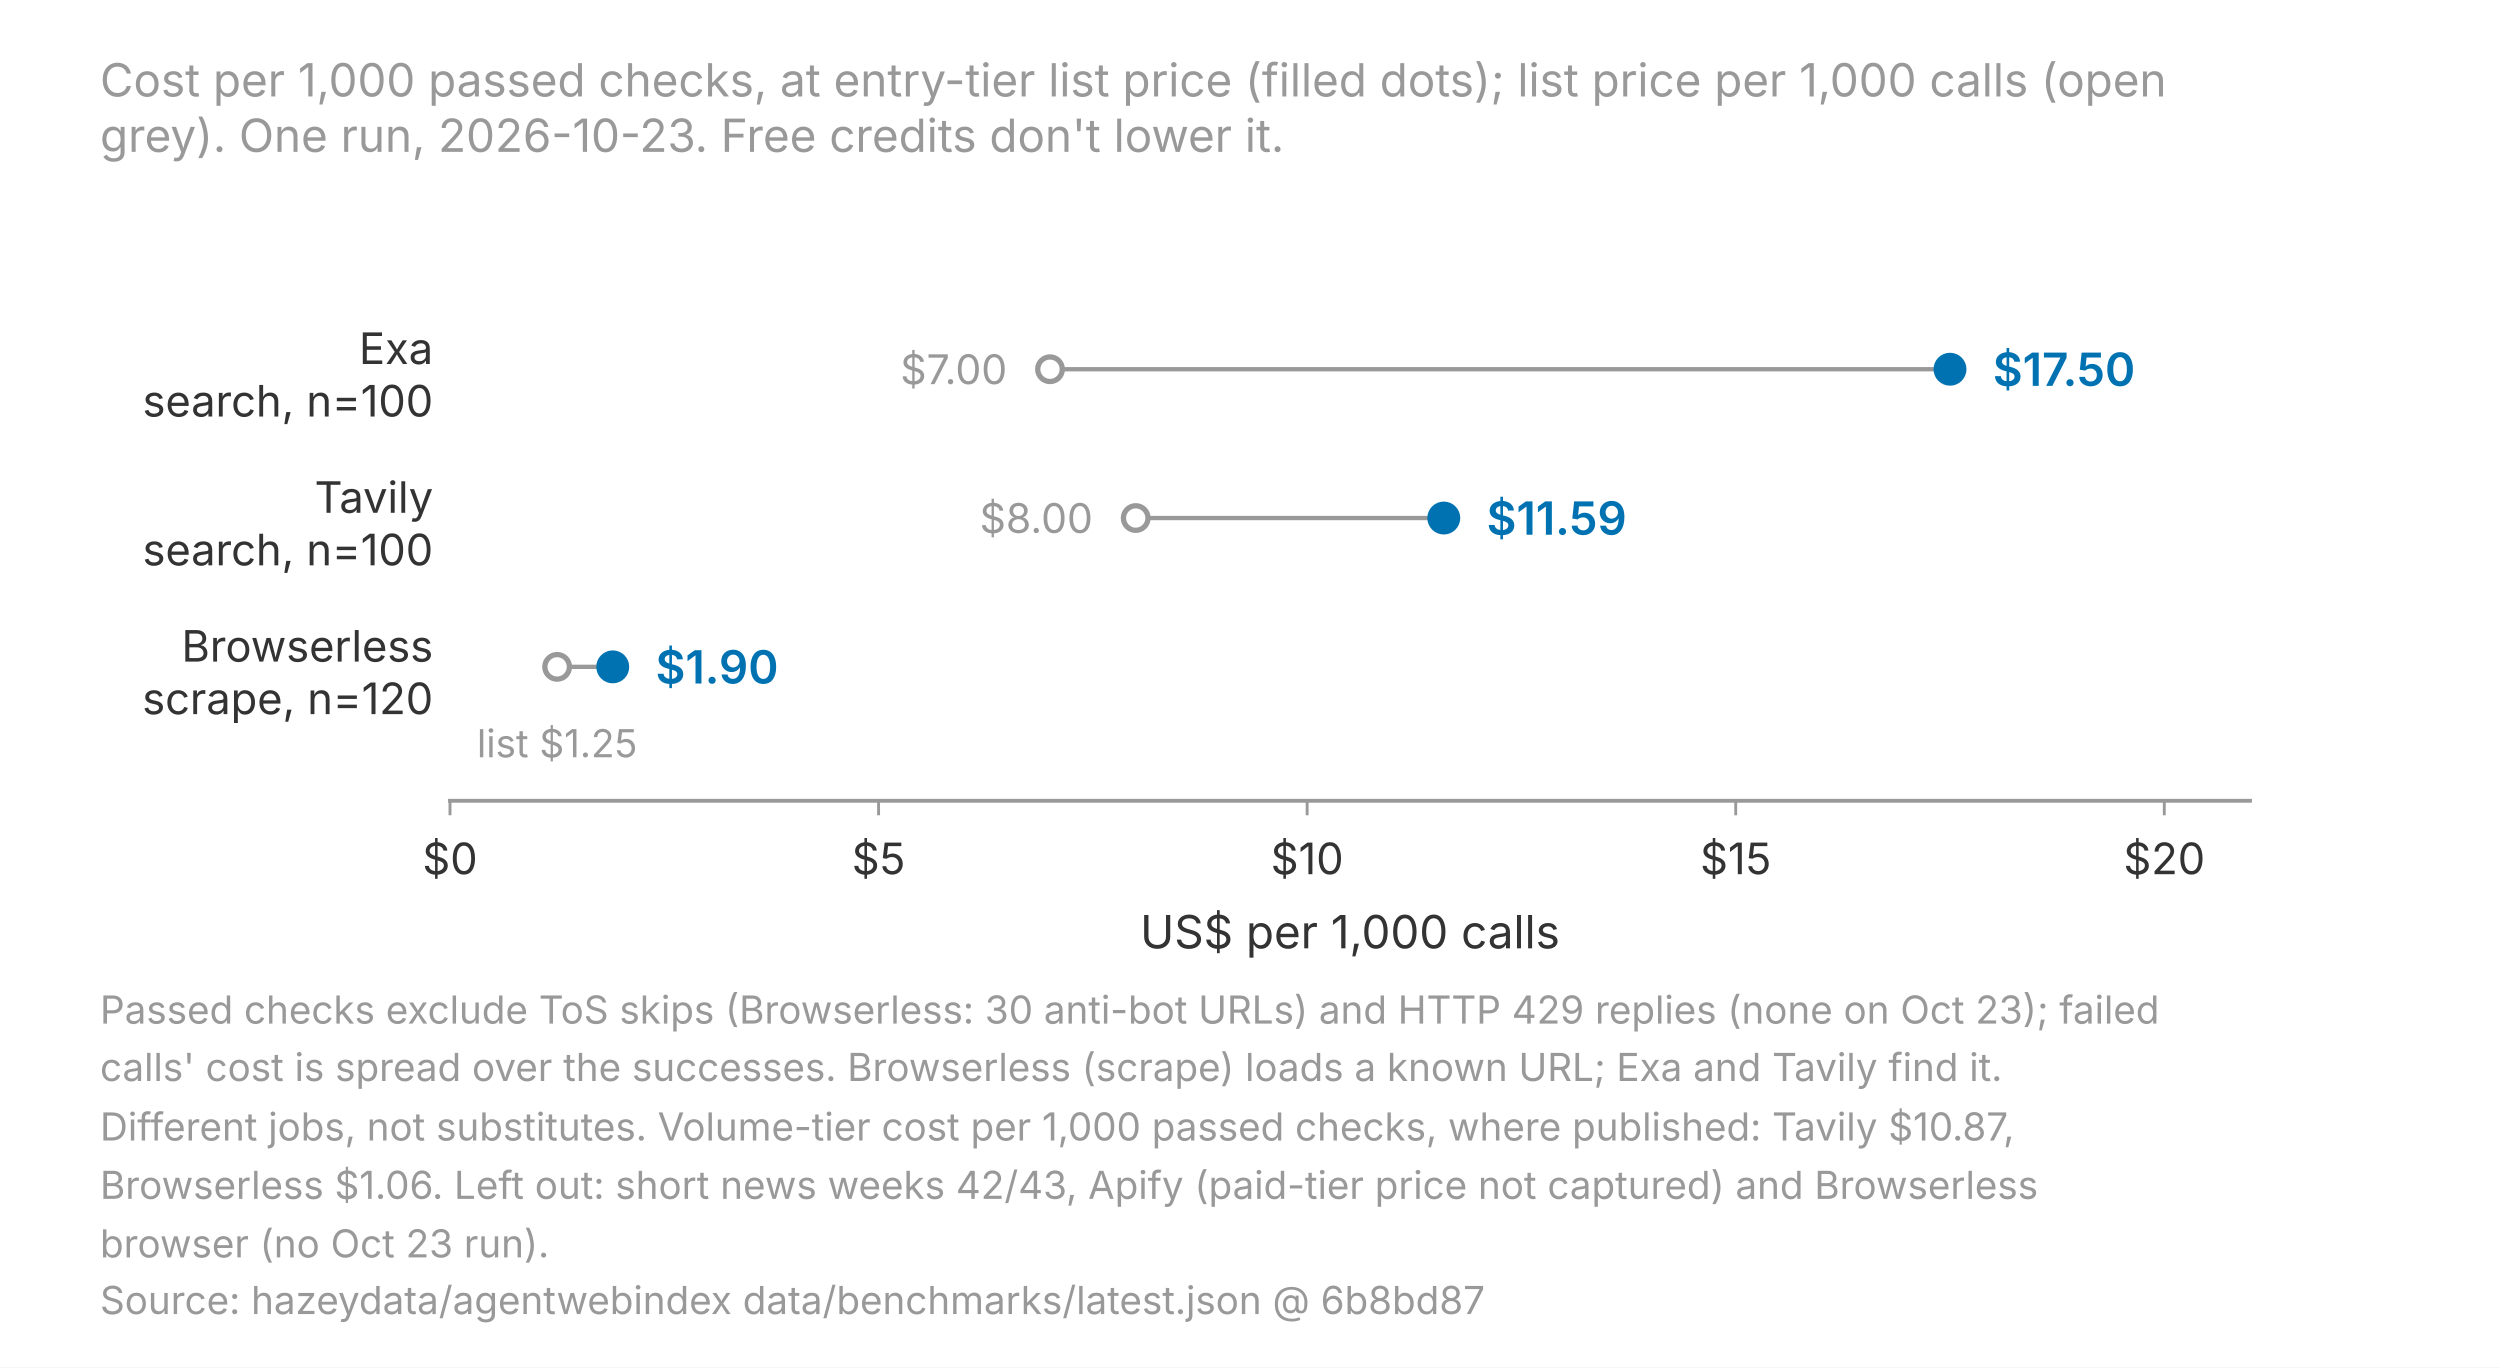
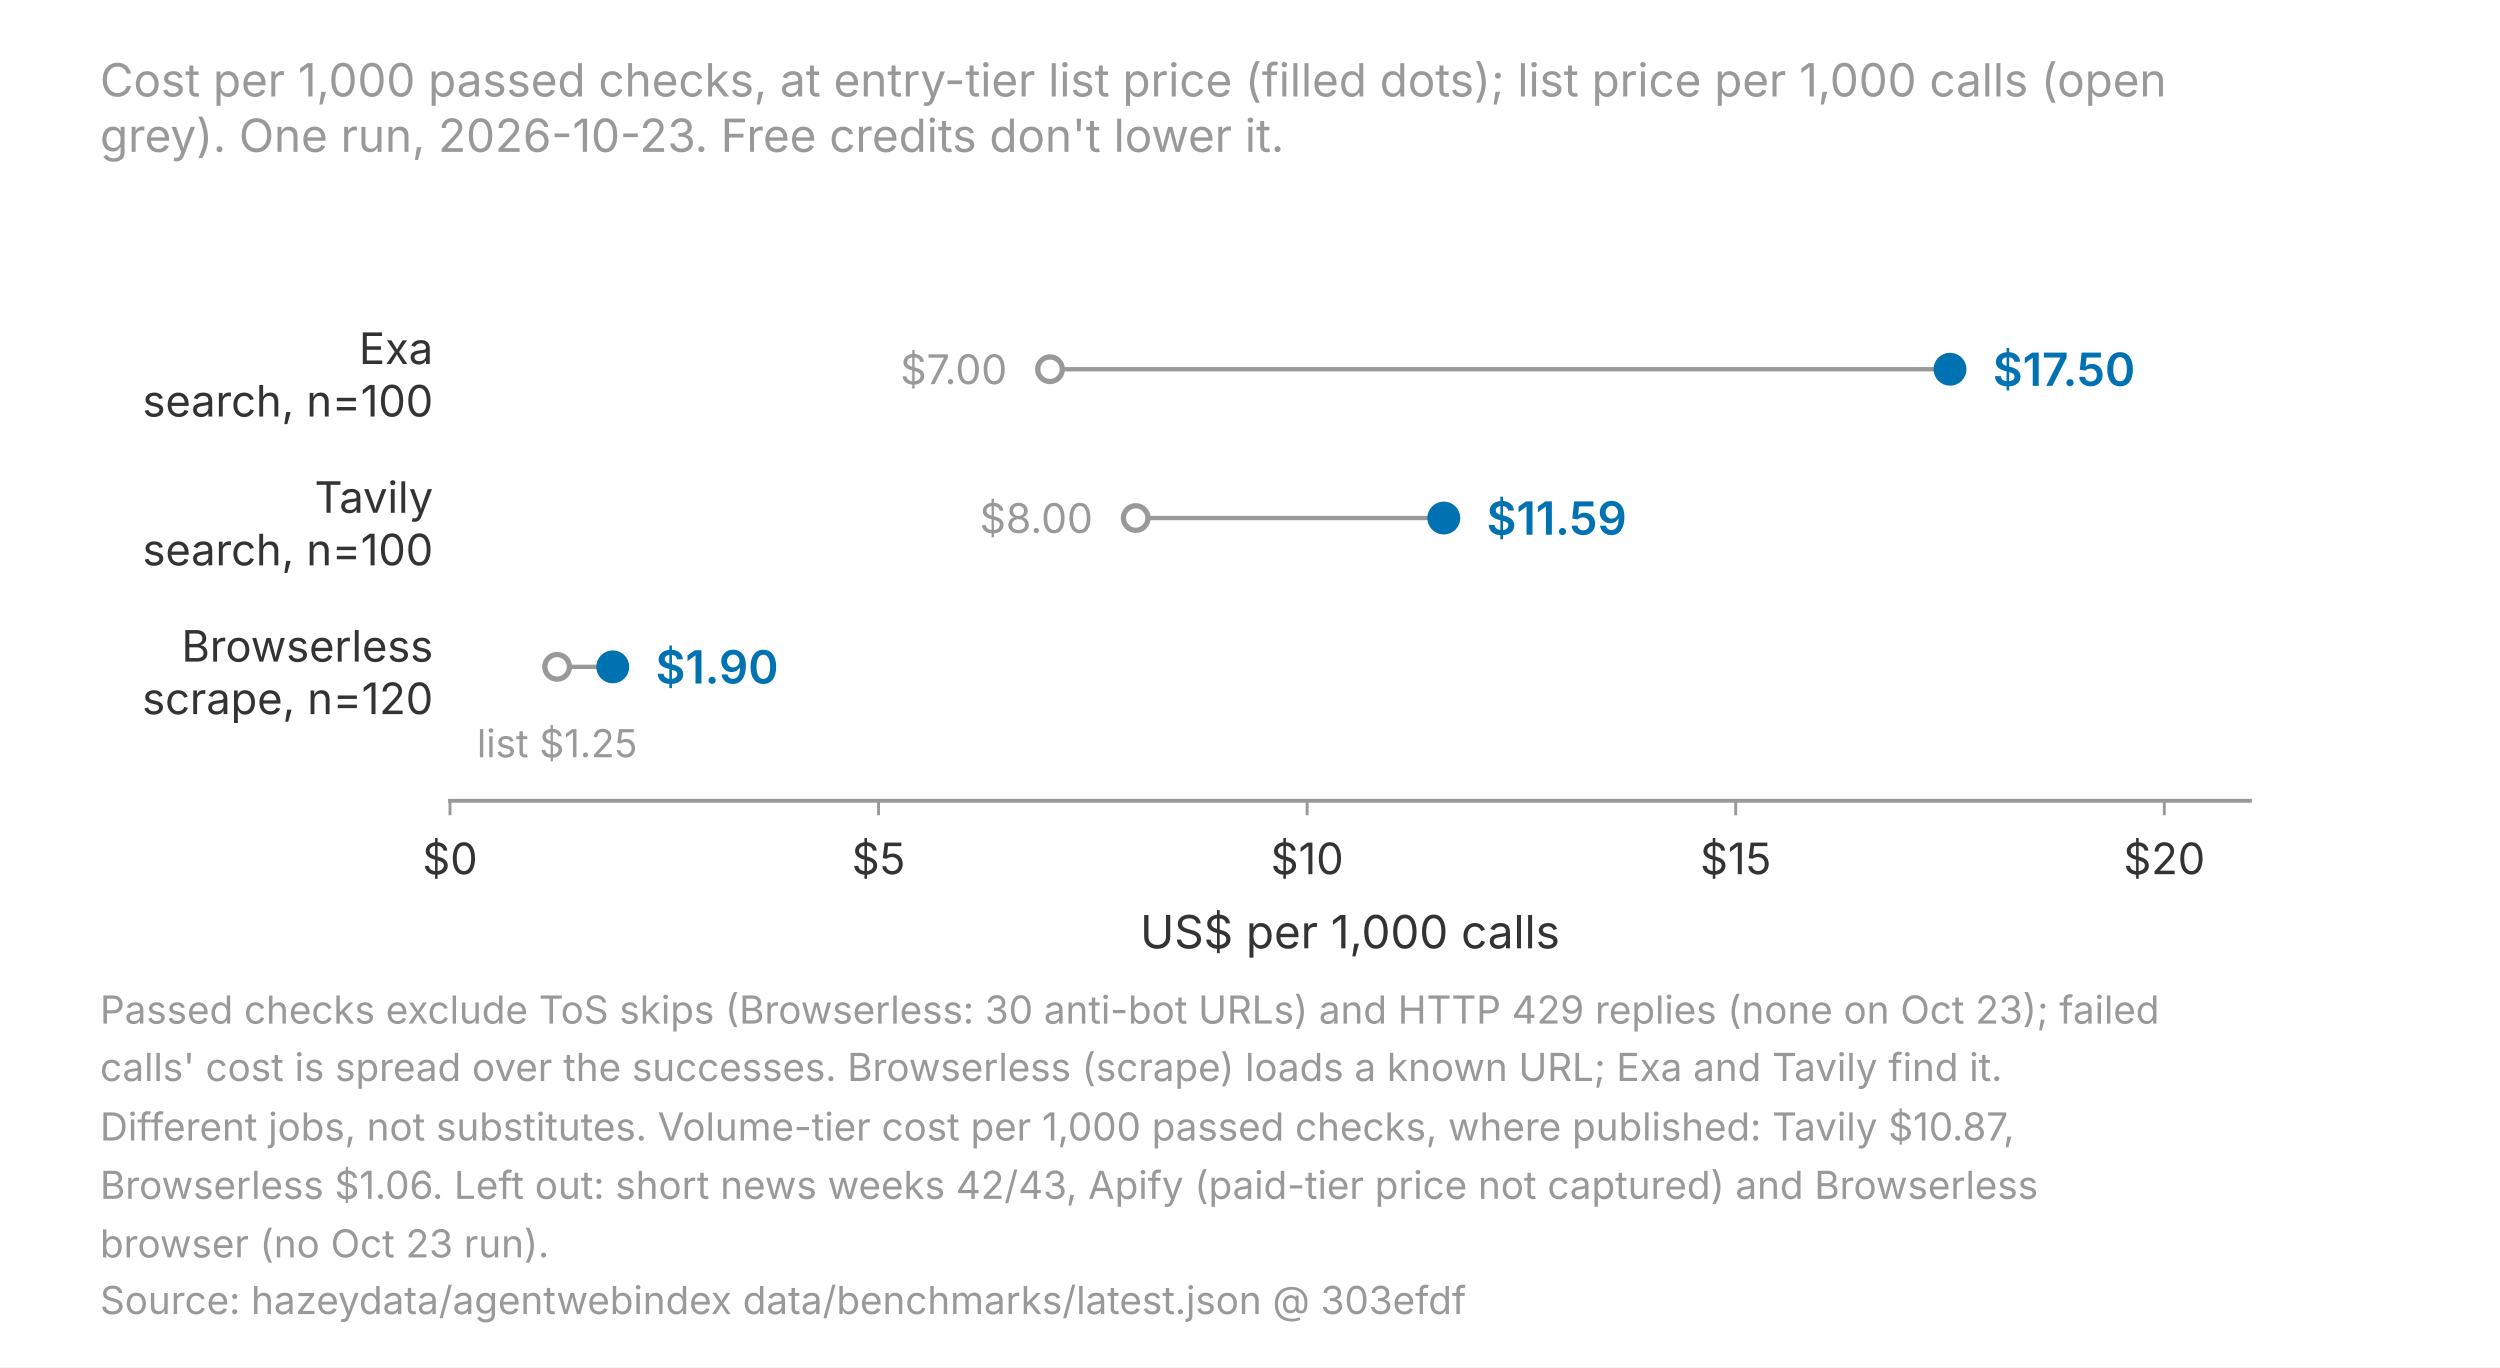
<svg xmlns="http://www.w3.org/2000/svg" xmlns:xlink="http://www.w3.org/1999/xlink" role="img" aria-label="Exa lists cheaper than Tavily ($7.00 vs $8.00 per 1,000 calls) but costs more per 1,000 passed checks ($17.50 vs $11.59)" width="518.4pt" height="283.545pt" viewBox="0 0 518.4 283.545" version="1.1">
  <defs>
    <style type="text/css">*{stroke-linejoin: round; stroke-linecap: butt}</style>
  </defs>
  <g id="figure_1">
    <g id="patch_1">
      <path d="M 0 283.545  L 518.4 283.545  L 518.4 0  L 0 0  z " style="fill: #ffffff" />
    </g>
    <g id="axes_1">
      <g id="patch_2">
        <path d="M 93.312 166.05  L 466.56 166.05  L 466.56 58.05  L 93.312 58.05  z " style="fill: #ffffff" />
      </g>
      <g id="matplotlib.axis_1">
        <g id="xtick_1">
          <g id="line2d_1">
            <defs>
-               <path id="me6dd95a932" d="M 0 0  L 0 3  " style="stroke: #999999; stroke-width: 0.6" />
+               <path id="m30d06a20a5" d="M 0 0  L 0 3  " style="stroke: #999999; stroke-width: 0.6" />
            </defs>
            <g>
-               <use xlink:href="#me6dd95a932" x="93.312" y="166.05" style="fill: #999999; stroke: #999999; stroke-width: 0.6" />
+               <use xlink:href="#m30d06a20a5" x="93.312" y="166.05" style="fill: #999999; stroke: #999999; stroke-width: 0.6" />
            </g>
          </g>
          <g id="text_1">
            <text style="font-size: 9px; font-family: 'Inter', sans-serif; text-anchor: middle; fill: #333333" x="93.312" y="181.269" transform="rotate(-0 93.312 181.2688)">$0</text>
          </g>
        </g>
        <g id="xtick_2">
          <g id="line2d_2">
            <g>
-               <use xlink:href="#me6dd95a932" x="182.181" y="166.05" style="fill: #999999; stroke: #999999; stroke-width: 0.6" />
+               <use xlink:href="#m30d06a20a5" x="182.181" y="166.05" style="fill: #999999; stroke: #999999; stroke-width: 0.6" />
            </g>
          </g>
          <g id="text_2">
            <text style="font-size: 9px; font-family: 'Inter', sans-serif; text-anchor: middle; fill: #333333" x="182.181" y="181.269" transform="rotate(-0 182.1806 181.2688)">$5</text>
          </g>
        </g>
        <g id="xtick_3">
          <g id="line2d_3">
            <g>
-               <use xlink:href="#me6dd95a932" x="271.049" y="166.05" style="fill: #999999; stroke: #999999; stroke-width: 0.6" />
+               <use xlink:href="#m30d06a20a5" x="271.049" y="166.05" style="fill: #999999; stroke: #999999; stroke-width: 0.6" />
            </g>
          </g>
          <g id="text_3">
            <text style="font-size: 9px; font-family: 'Inter', sans-serif; text-anchor: middle; fill: #333333" x="271.049" y="181.269" transform="rotate(-0 271.0491 181.2688)">$10</text>
          </g>
        </g>
        <g id="xtick_4">
          <g id="line2d_4">
            <g>
-               <use xlink:href="#me6dd95a932" x="359.918" y="166.05" style="fill: #999999; stroke: #999999; stroke-width: 0.6" />
+               <use xlink:href="#m30d06a20a5" x="359.918" y="166.05" style="fill: #999999; stroke: #999999; stroke-width: 0.6" />
            </g>
          </g>
          <g id="text_4">
            <text style="font-size: 9px; font-family: 'Inter', sans-serif; text-anchor: middle; fill: #333333" x="359.918" y="181.269" transform="rotate(-0 359.9177 181.2688)">$15</text>
          </g>
        </g>
        <g id="xtick_5">
          <g id="line2d_5">
            <g>
-               <use xlink:href="#me6dd95a932" x="448.786" y="166.05" style="fill: #999999; stroke: #999999; stroke-width: 0.6" />
+               <use xlink:href="#m30d06a20a5" x="448.786" y="166.05" style="fill: #999999; stroke: #999999; stroke-width: 0.6" />
            </g>
          </g>
          <g id="text_5">
            <text style="font-size: 9px; font-family: 'Inter', sans-serif; text-anchor: middle; fill: #333333" x="448.786" y="181.269" transform="rotate(-0 448.7863 181.2688)">$20</text>
          </g>
        </g>
        <g id="text_6">
          <text style="font-size: 9.5px; font-family: 'Inter', sans-serif; text-anchor: middle; fill: #333333" x="279.936" y="196.643" transform="rotate(-0 279.936 196.6428)">US$ per 1,000 calls</text>
        </g>
      </g>
      <g id="matplotlib.axis_2">
        <g id="ytick_1">
          <g id="line2d_6" />
          <g id="text_7">
            <text style="font-size: 9px; font-family: 'Inter', sans-serif; fill: #333333" transform="translate(37.63169 137.1931)">Browserless</text>
            <text style="font-size: 9px; font-family: 'Inter', sans-serif; fill: #333333" transform="translate(29.49794 148.0828)">scrape, n=120</text>
          </g>
        </g>
        <g id="ytick_2">
          <g id="line2d_7" />
          <g id="text_8">
            <text style="font-size: 9px; font-family: 'Inter', sans-serif; fill: #333333" transform="translate(65.22091 106.336)">Tavily</text>
            <text style="font-size: 9px; font-family: 'Inter', sans-serif; fill: #333333" transform="translate(29.55841 117.2256)">search, n=100</text>
          </g>
        </g>
        <g id="ytick_3">
          <g id="line2d_8" />
          <g id="text_9">
            <text style="font-size: 9px; font-family: 'Inter', sans-serif; fill: #333333" transform="translate(74.43466 75.47884)">Exa</text>
            <text style="font-size: 9px; font-family: 'Inter', sans-serif; fill: #333333" transform="translate(29.55841 86.36849)">search, n=100</text>
          </g>
        </g>
      </g>
      <g id="line2d_9">
-         <path d="M 217.728 76.564  L 404.352 76.564  " clip-path="url(#pafcad71c2c)" style="fill: none; stroke: #999999; stroke-width: 0.9; stroke-linecap: round" />
+         <path d="M 217.728 76.564  L 404.352 76.564  " clip-path="url(#p5c11618bdd)" style="fill: none; stroke: #999999; stroke-width: 0.9; stroke-linecap: round" />
      </g>
      <g id="line2d_10">
-         <path d="M 235.502 107.421  L 299.384 107.421  " clip-path="url(#pafcad71c2c)" style="fill: none; stroke: #999999; stroke-width: 0.9; stroke-linecap: round" />
+         <path d="M 235.502 107.421  L 299.384 107.421  " clip-path="url(#p5c11618bdd)" style="fill: none; stroke: #999999; stroke-width: 0.9; stroke-linecap: round" />
      </g>
      <g id="line2d_11">
-         <path d="M 115.529 138.279  L 127.06 138.279  " clip-path="url(#pafcad71c2c)" style="fill: none; stroke: #999999; stroke-width: 0.9; stroke-linecap: round" />
+         <path d="M 115.529 138.279  L 127.06 138.279  " clip-path="url(#p5c11618bdd)" style="fill: none; stroke: #999999; stroke-width: 0.9; stroke-linecap: round" />
      </g>
      <g id="patch_3">
        <path d="M 93.312 166.05  L 466.56 166.05  " style="fill: none; stroke: #999999; stroke-width: 0.8; stroke-linejoin: miter; stroke-linecap: square" />
      </g>
      <g id="PathCollection_1">
        <defs>
-           <path id="mdc7842ea85" d="M 0 2.55  C 0.676 2.55 1.325 2.281 1.803 1.803  C 2.281 1.325 2.55 0.676 2.55 0  C 2.55 -0.676 2.281 -1.325 1.803 -1.803  C 1.325 -2.281 0.676 -2.55 0 -2.55  C -0.676 -2.55 -1.325 -2.281 -1.803 -1.803  C -2.281 -1.325 -2.55 -0.676 -2.55 0  C -2.55 0.676 -2.281 1.325 -1.803 1.803  C -1.325 2.281 -0.676 2.55 0 2.55  z " style="stroke: #999999; stroke-width: 1.1" />
+           <path id="m1b49113404" d="M 0 2.55  C 0.676 2.55 1.325 2.281 1.803 1.803  C 2.281 1.325 2.55 0.676 2.55 0  C 2.55 -0.676 2.281 -1.325 1.803 -1.803  C 1.325 -2.281 0.676 -2.55 0 -2.55  C -0.676 -2.55 -1.325 -2.281 -1.803 -1.803  C -2.281 -1.325 -2.55 -0.676 -2.55 0  C -2.55 0.676 -2.281 1.325 -1.803 1.803  C -1.325 2.281 -0.676 2.55 0 2.55  z " style="stroke: #999999; stroke-width: 1.1" />
        </defs>
-         <g clip-path="url(#pafcad71c2c)">
-           <use xlink:href="#mdc7842ea85" x="217.728" y="76.564" style="fill: #ffffff; stroke: #999999; stroke-width: 1.1" />
+         <g clip-path="url(#p5c11618bdd)">
+           <use xlink:href="#m1b49113404" x="217.728" y="76.564" style="fill: #ffffff; stroke: #999999; stroke-width: 1.1" />
        </g>
      </g>
      <g id="text_10">
        <text style="font-weight: 600; font-size: 9.5px; font-family: 'Inter', sans-serif; text-anchor: start; fill: #0072b2" x="413.239" y="80.02" transform="rotate(-0 413.2389 80.0201)">$17.50</text>
      </g>
      <g id="text_11">
        <text style="font-size: 8.5px; font-family: 'Inter', sans-serif; text-anchor: end; fill: #999999" x="208.841" y="79.656" transform="rotate(-0 208.8411 79.65633)">$7.00</text>
      </g>
      <g id="PathCollection_2">
-         <g clip-path="url(#pafcad71c2c)">
-           <use xlink:href="#mdc7842ea85" x="235.502" y="107.421" style="fill: #ffffff; stroke: #999999; stroke-width: 1.1" />
+         <g clip-path="url(#p5c11618bdd)">
+           <use xlink:href="#m1b49113404" x="235.502" y="107.421" style="fill: #ffffff; stroke: #999999; stroke-width: 1.1" />
        </g>
      </g>
      <g id="text_12">
        <text style="font-weight: 600; font-size: 9.5px; font-family: 'Inter', sans-serif; text-anchor: start; fill: #0072b2" x="308.271" y="110.877" transform="rotate(-0 308.2709 110.8772)">$11.59</text>
      </g>
      <g id="text_13">
        <text style="font-size: 8.5px; font-family: 'Inter', sans-serif; text-anchor: end; fill: #999999" x="226.615" y="110.513" transform="rotate(-0 226.6149 110.5135)">$8.00</text>
      </g>
      <g id="PathCollection_3">
-         <g clip-path="url(#pafcad71c2c)">
-           <use xlink:href="#mdc7842ea85" x="115.529" y="138.279" style="fill: #ffffff; stroke: #999999; stroke-width: 1.1" />
+         <g clip-path="url(#p5c11618bdd)">
+           <use xlink:href="#m1b49113404" x="115.529" y="138.279" style="fill: #ffffff; stroke: #999999; stroke-width: 1.1" />
        </g>
      </g>
      <g id="text_14">
        <text style="font-weight: 600; font-size: 9.5px; font-family: 'Inter', sans-serif; text-anchor: start; fill: #0072b2" x="135.946" y="141.734" transform="rotate(-0 135.9464 141.7344)">$1.90</text>
      </g>
      <g id="text_15">
        <text style="font-size: 8px; font-family: 'Inter', sans-serif; text-anchor: middle; fill: #999999" x="115.529" y="157.029" transform="rotate(-0 115.5291 157.0286)">list $1.25</text>
      </g>
      <g id="PathCollection_4">
        <defs>
-           <path id="m85c82398a8" d="M 0 2.915  C 0.773 2.915 1.515 2.608 2.062 2.062  C 2.608 1.515 2.915 0.773 2.915 0  C 2.915 -0.773 2.608 -1.515 2.062 -2.062  C 1.515 -2.608 0.773 -2.915 0 -2.915  C -0.773 -2.915 -1.515 -2.608 -2.062 -2.062  C -2.608 -1.515 -2.915 -0.773 -2.915 0  C -2.915 0.773 -2.608 1.515 -2.062 2.062  C -1.515 2.608 -0.773 2.915 0 2.915  z " style="stroke: #0072b2" />
+           <path id="mdeb6eaf43f" d="M 0 2.915  C 0.773 2.915 1.515 2.608 2.062 2.062  C 2.608 1.515 2.915 0.773 2.915 0  C 2.915 -0.773 2.608 -1.515 2.062 -2.062  C 1.515 -2.608 0.773 -2.915 0 -2.915  C -0.773 -2.915 -1.515 -2.608 -2.062 -2.062  C -2.608 -1.515 -2.915 -0.773 -2.915 0  C -2.915 0.773 -2.608 1.515 -2.062 2.062  C -1.515 2.608 -0.773 2.915 0 2.915  z " style="stroke: #0072b2" />
        </defs>
-         <g clip-path="url(#pafcad71c2c)">
-           <use xlink:href="#m85c82398a8" x="404.352" y="76.564" style="fill: #0072b2; stroke: #0072b2" />
+         <g clip-path="url(#p5c11618bdd)">
+           <use xlink:href="#mdeb6eaf43f" x="404.352" y="76.564" style="fill: #0072b2; stroke: #0072b2" />
        </g>
      </g>
      <g id="PathCollection_5">
-         <g clip-path="url(#pafcad71c2c)">
-           <use xlink:href="#m85c82398a8" x="299.384" y="107.421" style="fill: #0072b2; stroke: #0072b2" />
+         <g clip-path="url(#p5c11618bdd)">
+           <use xlink:href="#mdeb6eaf43f" x="299.384" y="107.421" style="fill: #0072b2; stroke: #0072b2" />
        </g>
      </g>
      <g id="PathCollection_6">
-         <g clip-path="url(#pafcad71c2c)">
-           <use xlink:href="#m85c82398a8" x="127.06" y="138.279" style="fill: #0072b2; stroke: #0072b2" />
+         <g clip-path="url(#p5c11618bdd)">
+           <use xlink:href="#mdeb6eaf43f" x="127.06" y="138.279" style="fill: #0072b2; stroke: #0072b2" />
        </g>
      </g>
    </g>
    <g id="text_16">
      <text style="font-size: 9.5px; font-family: 'Inter', sans-serif; fill: #999999" transform="translate(20.736 20.00313)">Cost per 1,000 passed checks, at entry-tier list price (filled dots); list price per 1,000 calls (open</text>
      <text style="font-size: 9.5px; font-family: 'Inter', sans-serif; fill: #999999" transform="translate(20.736 31.49775)">grey). One run, 2026-10-23. Free credits don't lower it.</text>
    </g>
    <g id="text_17">
      <text style="font-size: 8px; font-family: 'Inter', sans-serif; fill: #999999" transform="translate(20.736 212.2528)">Passed checks exclude ToS skips (Browserless: 30 anti-bot URLs) and HTTP 429 replies (none on Oct 23); failed</text>
      <text style="font-size: 8px; font-family: 'Inter', sans-serif; fill: #999999" transform="translate(20.736 224.153)">calls' cost is spread over the successes. Browserless (scrape) loads a known URL; Exa and Tavily find it.</text>
      <text style="font-size: 8px; font-family: 'Inter', sans-serif; fill: #999999" transform="translate(20.736 236.5007)">Different jobs, not substitutes. Volume-tier cost per 1,000 passed checks, where published: Tavily $10.87,</text>
      <text style="font-size: 8px; font-family: 'Inter', sans-serif; fill: #999999" transform="translate(20.736 248.6004)">Browserless $1.06. Left out: short news weeks 42/43, Apify (paid-tier price not captured) and Browserless</text>
      <text style="font-size: 8px; font-family: 'Inter', sans-serif; fill: #999999" transform="translate(20.736 260.7387)">browser (no Oct 23 run).</text>
-       <text style="font-size: 8px; font-family: 'Inter', sans-serif; fill: #999999" transform="translate(20.736 272.4789)">Source: hazeydata/agentwebindex data/benchmarks/latest.json @ 6b8bd87</text>
+       <text style="font-size: 8px; font-family: 'Inter', sans-serif; fill: #999999" transform="translate(20.736 272.4789)">Source: hazeydata/agentwebindex data/benchmarks/latest.json @ 303efdf</text>
    </g>
  </g>
  <defs>
-     <clipPath id="pafcad71c2c">
+     <clipPath id="p5c11618bdd">
      <rect x="93.312" y="58.05" width="373.248" height="108" />
    </clipPath>
  </defs>
</svg>
